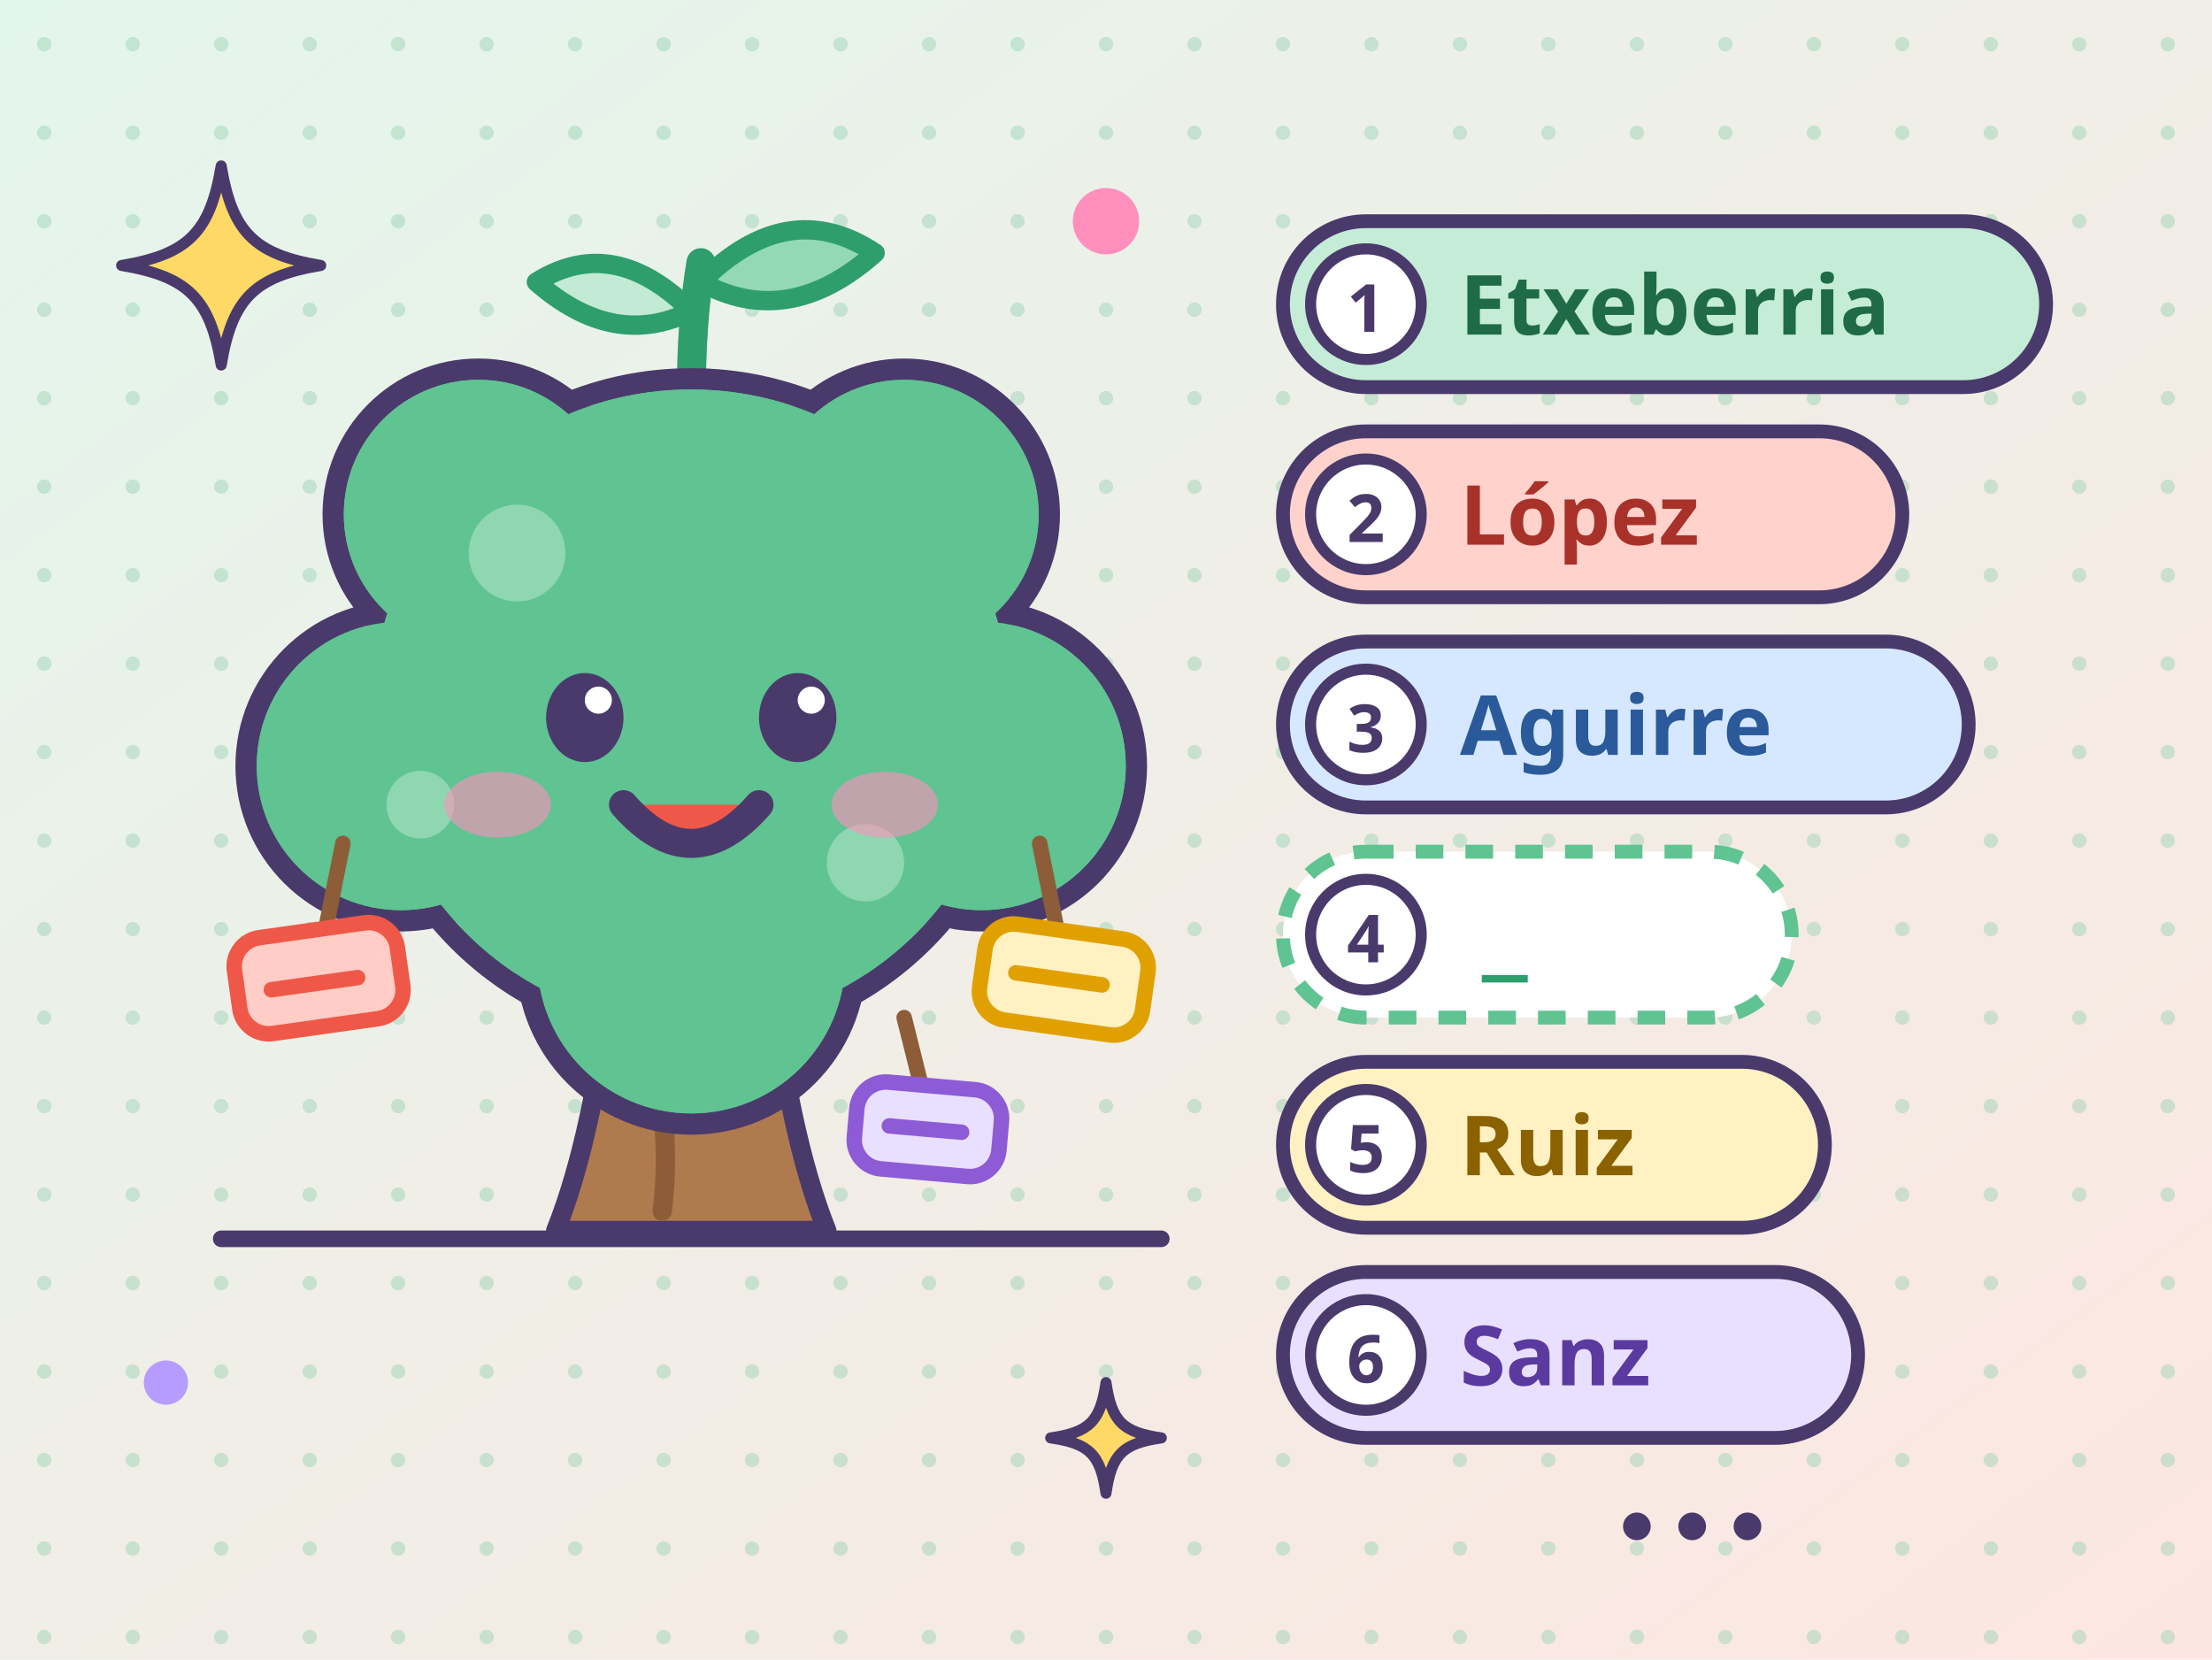
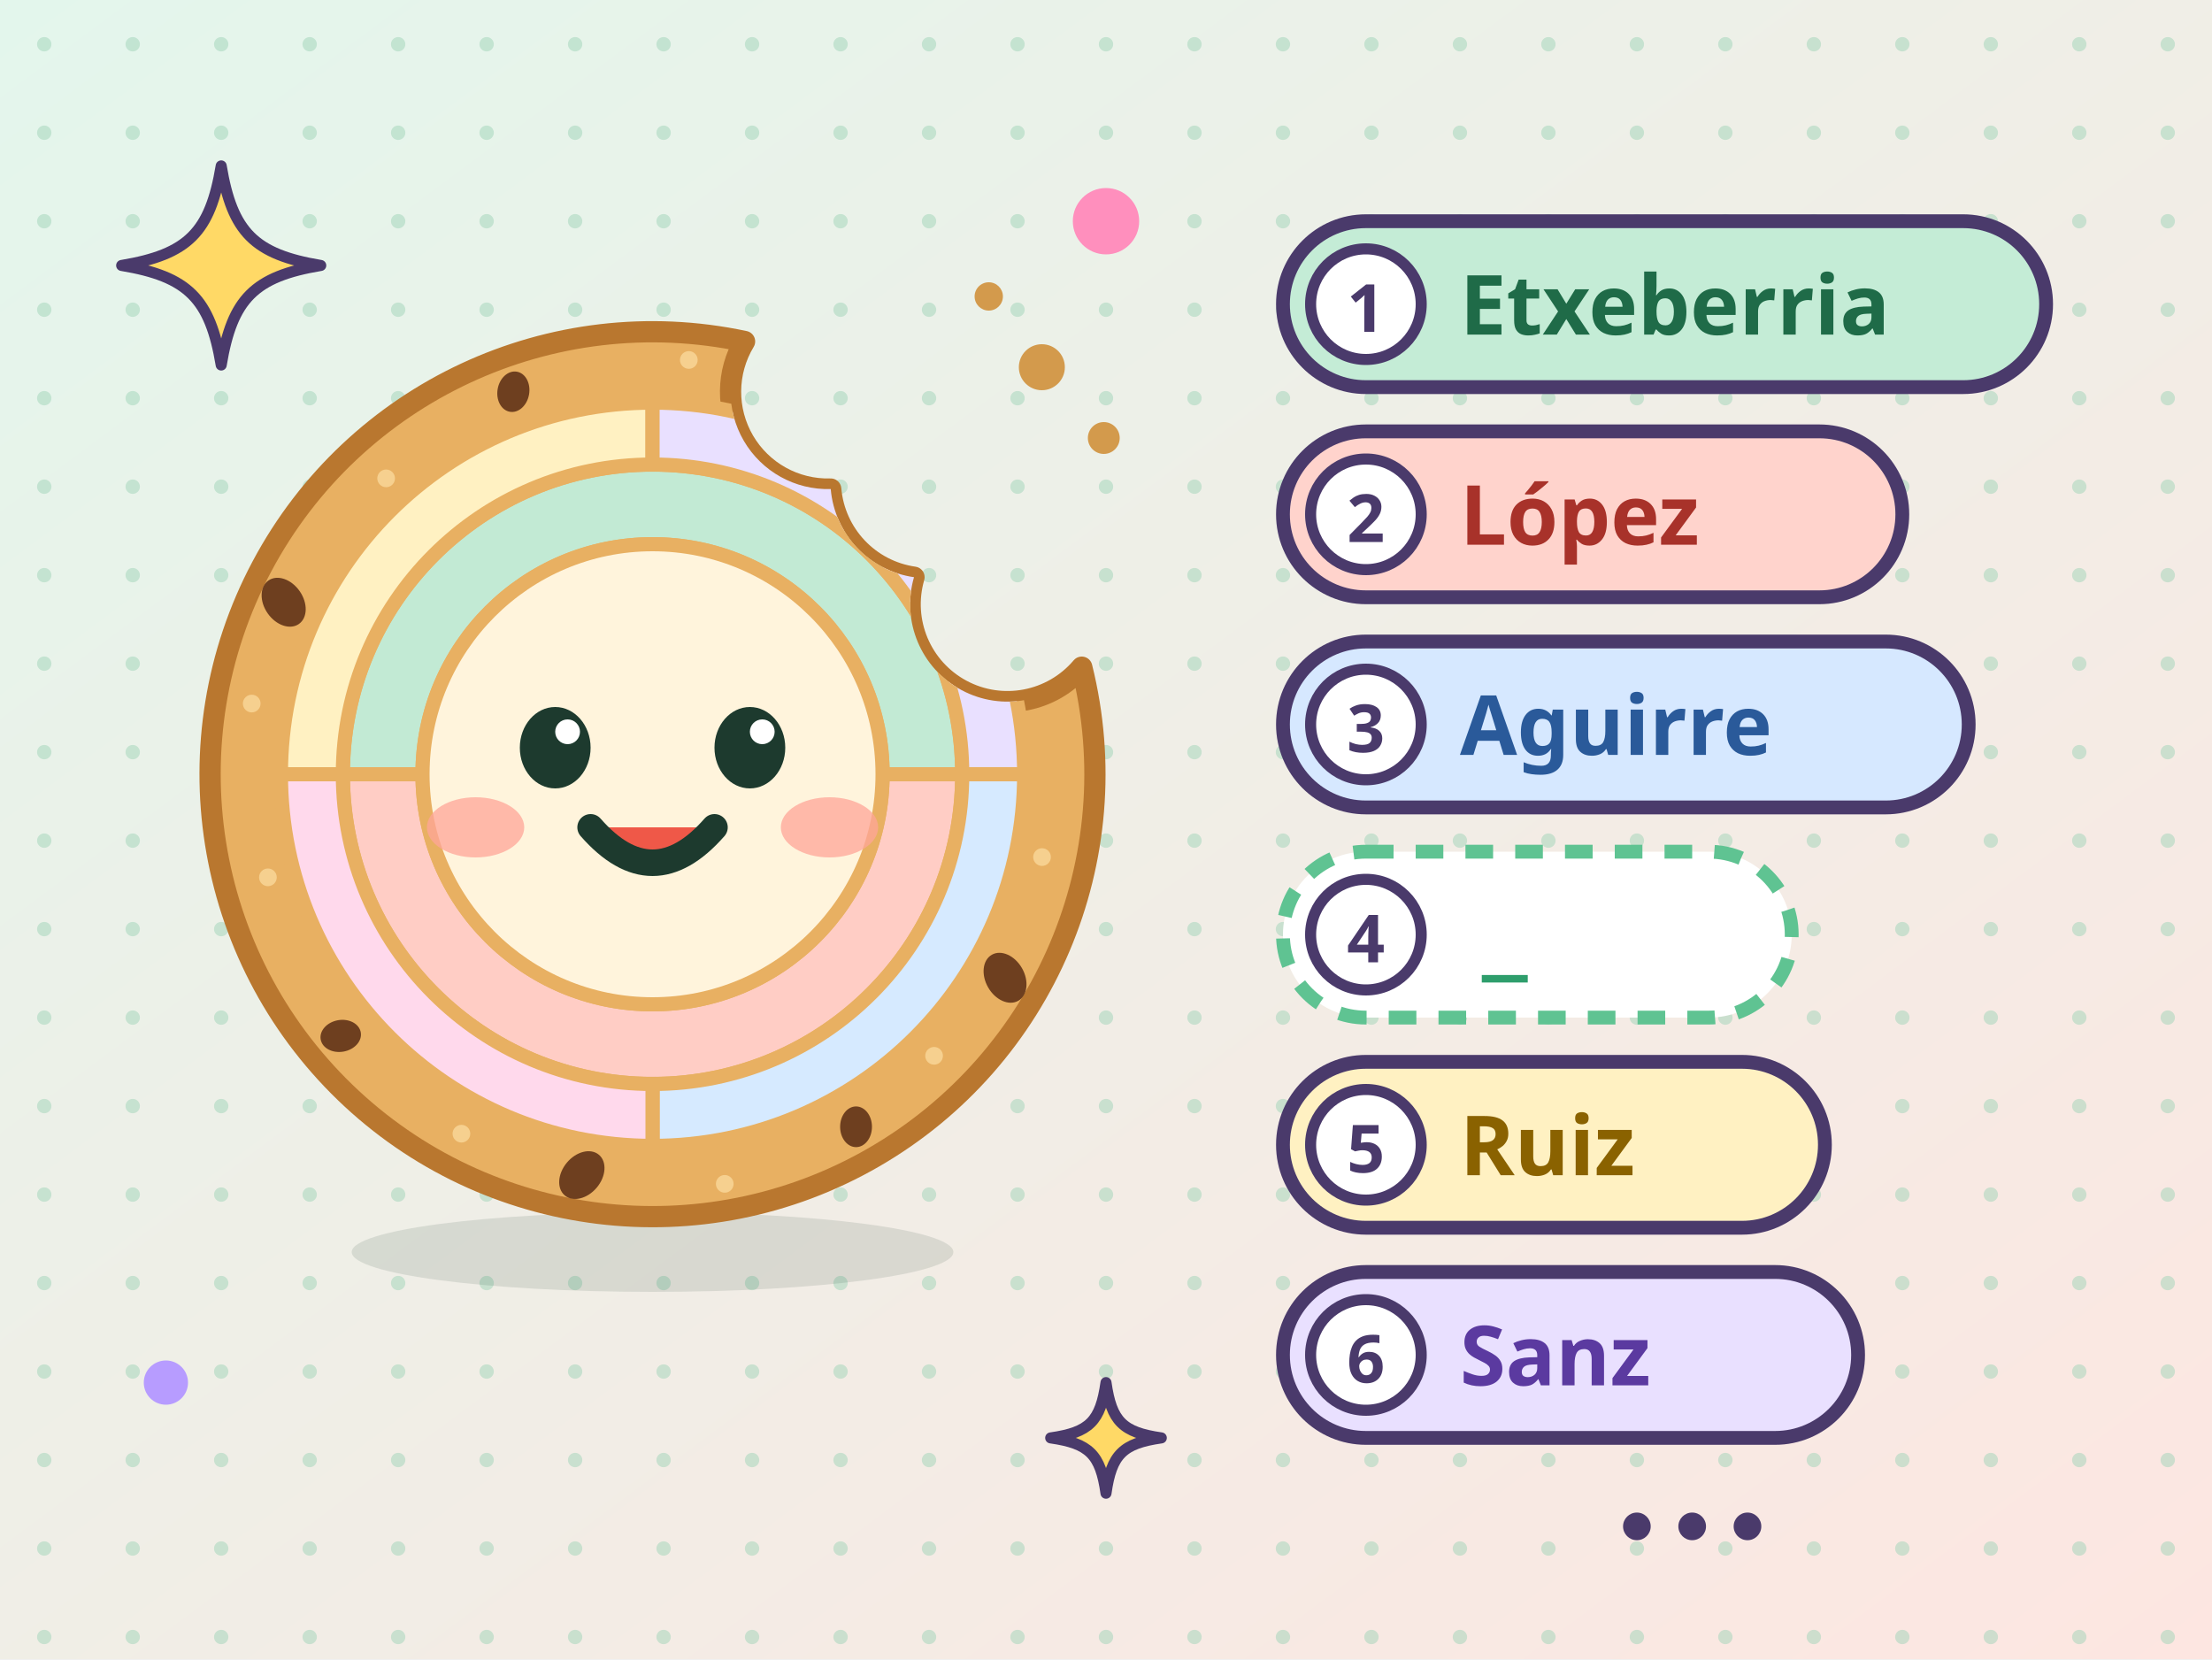
<svg xmlns="http://www.w3.org/2000/svg" viewBox="0 0 400 300" width="1200" height="900">
  <defs>
    <linearGradient id="bg" x1="0" y1="0" x2="1" y2="1">
      <stop offset="0" stop-color="#e3f6ec" />
      <stop offset="1" stop-color="#fde6e1" />
    </linearGradient>
    <pattern id="dots" width="16" height="16" patternUnits="userSpaceOnUse">
      <circle cx="8" cy="8" r="1.3" fill="#9fd3b8" opacity=".5" />
    </pattern>
  </defs>
  <rect width="400" height="300" fill="url(#bg)" />
  <rect width="400" height="300" fill="url(#dots)" />
  <g font-family="'Trebuchet MS', 'Segoe UI', Verdana, sans-serif" font-weight="700" font-size="15" stroke-width="2.5">
    <g transform="translate(232 40)">
      <rect width="138" height="30" rx="15" fill="#c4ecd6" stroke="#4a3a6b" />
      <circle cx="15" cy="15" r="10" fill="#fff" stroke="#4a3a6b" stroke-width="2" />
      <text x="15" y="20" text-anchor="middle" font-size="12" fill="#4a3a6b">1</text>
      <text x="32" y="20.5" fill="#1f6b48">Etxeberria</text>
    </g>
    <g transform="translate(232 78)">
      <rect width="112" height="30" rx="15" fill="#ffd3cc" stroke="#4a3a6b" />
      <circle cx="15" cy="15" r="10" fill="#fff" stroke="#4a3a6b" stroke-width="2" />
      <text x="15" y="20" text-anchor="middle" font-size="12" fill="#4a3a6b">2</text>
      <text x="32" y="20.5" fill="#a8322a">López</text>
    </g>
    <g transform="translate(232 116)">
      <rect width="124" height="30" rx="15" fill="#d6e8ff" stroke="#4a3a6b" />
      <circle cx="15" cy="15" r="10" fill="#fff" stroke="#4a3a6b" stroke-width="2" />
      <text x="15" y="20" text-anchor="middle" font-size="12" fill="#4a3a6b">3</text>
      <text x="32" y="20.5" fill="#2a5a9a">Aguirre</text>
    </g>
    <g transform="translate(232 154)">
      <rect width="92" height="30" rx="15" fill="#fff" stroke="#5fc392" stroke-dasharray="5 4" />
      <circle cx="15" cy="15" r="10" fill="#fff" stroke="#4a3a6b" stroke-width="2" />
      <text x="15" y="20" text-anchor="middle" font-size="12" fill="#4a3a6b">4</text>
      <text x="36" y="20.5" font-size="20" fill="#2e9e6c">_</text>
    </g>
    <g transform="translate(232 192)">
      <rect width="98" height="30" rx="15" fill="#fff1c2" stroke="#4a3a6b" />
      <circle cx="15" cy="15" r="10" fill="#fff" stroke="#4a3a6b" stroke-width="2" />
      <text x="15" y="20" text-anchor="middle" font-size="12" fill="#4a3a6b">5</text>
      <text x="32" y="20.5" fill="#8a6200">Ruiz</text>
    </g>
    <g transform="translate(232 230)">
      <rect width="104" height="30" rx="15" fill="#e9e0ff" stroke="#4a3a6b" />
      <circle cx="15" cy="15" r="10" fill="#fff" stroke="#4a3a6b" stroke-width="2" />
      <text x="15" y="20" text-anchor="middle" font-size="12" fill="#4a3a6b">6</text>
      <text x="32" y="20.5" fill="#5b3aa0">Sanz</text>
    </g>
  </g>
  <g fill="#4a3a6b">
    <circle cx="296" cy="276" r="2.5" />
    <circle cx="306" cy="276" r="2.5" />
    <circle cx="316" cy="276" r="2.5" />
  </g>
-   <g transform="translate(20 30) scale(1.75)" stroke="#4a3a6b" stroke-linejoin="round">
-     <path d="M52 82 Q50 100 46 110 L74 110 Q70 100 68 82 Z" fill="#b07a4f" stroke-width="2" />
-     <path d="M56 92 Q58 100 57 108" stroke="#8d5d39" stroke-width="2" fill="none" stroke-linecap="round" />
-     <path d="M60 24 Q60 16 61 10" stroke="#2e9e6c" stroke-width="3" fill="none" stroke-linecap="round" />
-     <path d="M61 12 Q70 3 79 9 Q70 17 61 12 Z" fill="#93d9b4" stroke="#2e9e6c" stroke-width="2" />
-     <path d="M60 15 Q52 7 44 12 Q52 19 60 15 Z" fill="#c2ead4" stroke="#2e9e6c" stroke-width="2" />
-     <g fill="#5fc392" stroke-width="2.2">
-       <circle cx="60" cy="56" r="34" />
-       <circle cx="30" cy="62" r="16" />
-       <circle cx="90" cy="62" r="16" />
-       <circle cx="38" cy="36" r="15" />
-       <circle cx="82" cy="36" r="15" />
-       <circle cx="60" cy="82" r="17" />
+   <g transform="translate(22 44) scale(1.6)">
+     <defs>
+       <clipPath id="kibi">
+         <path d="M70.40,11.09 A11,11 0 0 0 80.14,27.77 A11,11 0 0 0 89.55,37.73 A11,11 0 0 0 108.51,47.90 A50,50 0 1 1 70.40,11.09 Z" />
+       </clipPath>
+     </defs>
+     <ellipse cx="60" cy="114" rx="34" ry="4.5" fill="#1d3a2e" opacity="0.12" />
+     <path d="M70.40,11.09 A11,11 0 0 0 80.14,27.77 A11,11 0 0 0 89.55,37.73 A11,11 0 0 0 108.51,47.90 A50,50 0 1 1 70.40,11.09 Z" fill="#e8b062" stroke="#b9772f" stroke-width="2.4" stroke-linejoin="round" />
+     <g clip-path="url(#kibi)" stroke="#e8b062" stroke-width="1.6">
+       <path d="M34.00,60.00 L25.00,60.00 A35,35 0 0 1 95.00,60.00 L86.00,60.00 A26,26 0 0 0 34.00,60.00 Z" fill="#c2ead4" />
+       <path d="M86.00,60.00 L95.00,60.00 A35,35 0 0 1 25.00,60.00 L34.00,60.00 A26,26 0 0 0 86.00,60.00 Z" fill="#ffcdc5" />
+       <path d="M25.00,60.00 L18.00,60.00 A42,42 0 0 1 60.00,18.00 L60.00,25.00 A35,35 0 0 0 25.00,60.00 Z" fill="#fff1c2" />
+       <path d="M60.00,25.00 L60.00,18.00 A42,42 0 0 1 102.00,60.00 L95.00,60.00 A35,35 0 0 0 60.00,25.00 Z" fill="#e9e0ff" />
+       <path d="M95.00,60.00 L102.00,60.00 A42,42 0 0 1 60.00,102.00 L60.00,95.00 A35,35 0 0 0 95.00,60.00 Z" fill="#d6eaff" />
+       <path d="M60.00,95.00 L60.00,102.00 A42,42 0 0 1 18.00,60.00 L25.00,60.00 A35,35 0 0 0 60.00,95.00 Z" fill="#ffd9ec" />
+       <circle cx="60" cy="60" r="26" fill="#fff4dc" />
    </g>
-     <g fill="#5fc392" stroke="none">
-       <circle cx="60" cy="56" r="32.9" />
-       <circle cx="30" cy="62" r="14.9" />
-       <circle cx="90" cy="62" r="14.9" />
-       <circle cx="38" cy="36" r="13.9" />
-       <circle cx="82" cy="36" r="13.9" />
-       <circle cx="60" cy="82" r="15.9" />
+     <g clip-path="url(#kibi)">
+       <circle cx="38.4" cy="100.62" r="1" fill="#f6d08f" />
+       <circle cx="16.53" cy="71.65" r="1" fill="#f6d08f" />
+       <circle cx="14.7" cy="52.01" r="1" fill="#f6d08f" />
+       <circle cx="29.89" cy="26.56" r="1" fill="#f6d08f" />
+       <circle cx="64.1" cy="13.18" r="1" fill="#f6d08f" />
+       <circle cx="91.82" cy="91.82" r="1" fill="#f6d08f" />
+       <circle cx="68.16" cy="106.29" r="1" fill="#f6d08f" />
+       <circle cx="104.02" cy="69.36" r="1" fill="#f6d08f" />
+       <ellipse cx="52.01" cy="105.3" rx="3" ry="2.2" transform="rotate(130 52.01 105.3)" fill="#6e3f1f" />
+       <ellipse cx="24.76" cy="89.57" rx="2.3" ry="1.8" transform="rotate(170 24.76 89.57)" fill="#6e3f1f" />
+       <ellipse cx="18.31" cy="40.56" rx="3" ry="2.2" transform="rotate(235 18.31 40.56)" fill="#6e3f1f" />
+       <ellipse cx="44.27" cy="16.77" rx="2.3" ry="1.8" transform="rotate(280 44.27 16.77)" fill="#6e3f1f" />
+       <ellipse cx="99.84" cy="83.0" rx="3" ry="2.2" transform="rotate(60 99.84 83.0)" fill="#6e3f1f" />
+       <ellipse cx="83.0" cy="99.84" rx="2.3" ry="1.8" transform="rotate(90 83.0 99.84)" fill="#6e3f1f" />
    </g>
-     <g fill="#93d9b4" opacity=".9" stroke="none">
-       <circle cx="42" cy="40" r="5" />
-       <circle cx="78" cy="72" r="4" />
-       <circle cx="32" cy="66" r="3.5" />
+     <g fill="#d39a4c">
+       <circle cx="104" cy="14" r="2.6" />
+       <circle cx="111" cy="22" r="1.8" />
+       <circle cx="98" cy="6" r="1.6" />
    </g>
-     <g stroke-width="1.6" stroke-linecap="round">
-       <path d="M24 70 L22 80" stroke="#8d5d39" />
-       <rect x="13" y="79" width="17" height="10" rx="3" fill="#ffcdc5" stroke="#ef5848" transform="rotate(-8 21 84)" />
-       <path d="M16.5 84.5 H25.5" stroke="#ef5848" transform="rotate(-8 21 84)" />
-       <path d="M96 70 L98 80" stroke="#8d5d39" />
-       <rect x="90" y="79" width="17" height="10" rx="3" fill="#fff1c2" stroke="#e0a100" transform="rotate(8 98 84)" />
-       <path d="M93.5 84 H102.5" stroke="#e0a100" transform="rotate(8 98 84)" />
-       <path d="M82 88 L84 96" stroke="#8d5d39" />
-       <rect x="77" y="95" width="15" height="9" rx="3" fill="#e9e0ff" stroke="#8e5bd6" transform="rotate(5 84 99)" />
-       <path d="M80.5 99.5 H88" stroke="#8e5bd6" transform="rotate(5 84 99)" />
-     </g>
-     <g stroke="none">
-       <ellipse cx="49" cy="57" rx="4" ry="4.6" fill="#4a3a6b" />
-       <circle cx="50.4" cy="55.2" r="1.4" fill="#fff" />
-       <ellipse cx="71" cy="57" rx="4" ry="4.6" fill="#4a3a6b" />
-       <circle cx="72.4" cy="55.2" r="1.4" fill="#fff" />
-       <ellipse cx="40" cy="66" rx="5.5" ry="3.4" fill="#ff8fbd" opacity=".6" />
-       <ellipse cx="80" cy="66" rx="5.5" ry="3.4" fill="#ff8fbd" opacity=".6" />
-     </g>
-     <path d="M53 66 q7 8 14 0" stroke="#4a3a6b" stroke-width="3" fill="#ef5848" stroke-linecap="round" />
+     <ellipse cx="49" cy="57" rx="4" ry="4.6" fill="#1d3a2e" />
+     <circle cx="50.4" cy="55.2" r="1.4" fill="#fff" />
+     <ellipse cx="71" cy="57" rx="4" ry="4.6" fill="#1d3a2e" />
+     <circle cx="72.4" cy="55.2" r="1.4" fill="#fff" />
+     <ellipse cx="40" cy="66" rx="5.5" ry="3.4" fill="#ffa598" opacity="0.75" />
+     <ellipse cx="80" cy="66" rx="5.5" ry="3.4" fill="#ffa598" opacity="0.75" />
+     <path d="M53 66 q7 8 14 0" stroke="#1d3a2e" stroke-width="3" fill="#ef5848" stroke-linecap="round" />
  </g>
-   <line x1="40" y1="224" x2="210" y2="224" stroke="#4a3a6b" stroke-width="3" stroke-linecap="round" />
  <g fill="#ffd966" stroke="#4a3a6b" stroke-width="2" stroke-linejoin="round">
    <path d="M40 30 C42 42 46 46 58 48 C46 50 42 54 40 66 C38 54 34 50 22 48 C34 46 38 42 40 30Z" />
    <path d="M200 250 C201 257 203 259 210 260 C203 261 201 263 200 270 C199 263 197 261 190 260 C197 259 199 257 200 250Z" />
  </g>
  <circle cx="200" cy="40" r="6" fill="#ff8fbd" />
  <circle cx="30" cy="250" r="4" fill="#b79cff" />
</svg>
